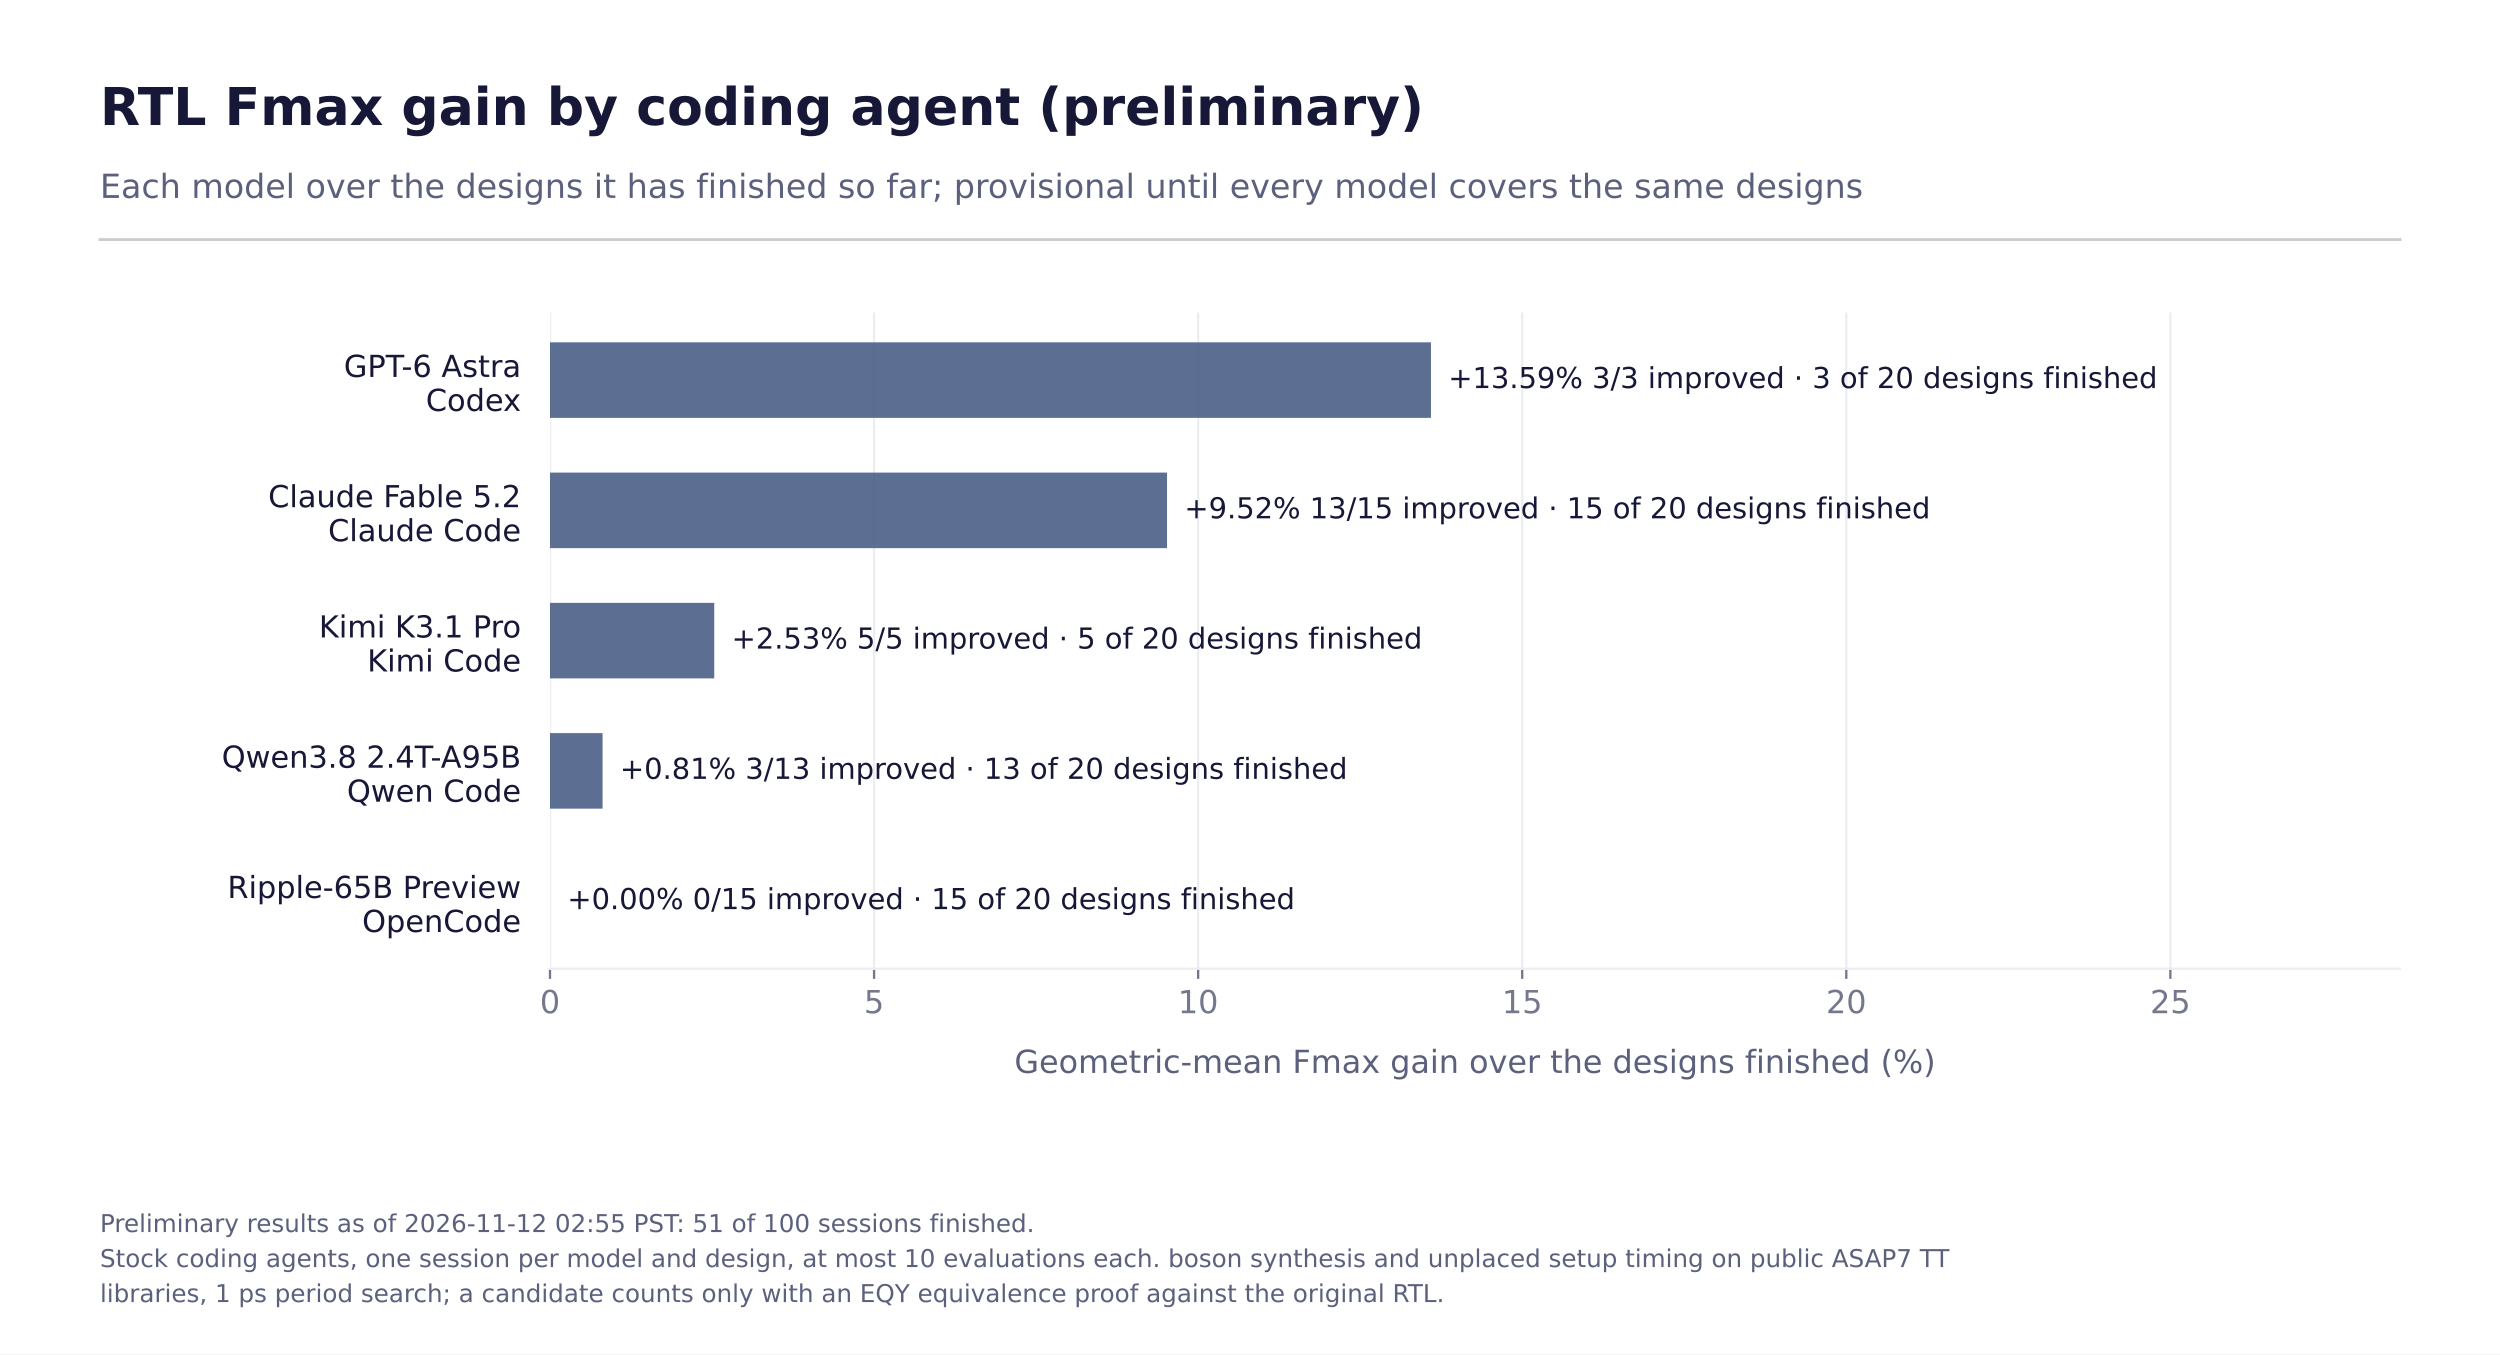
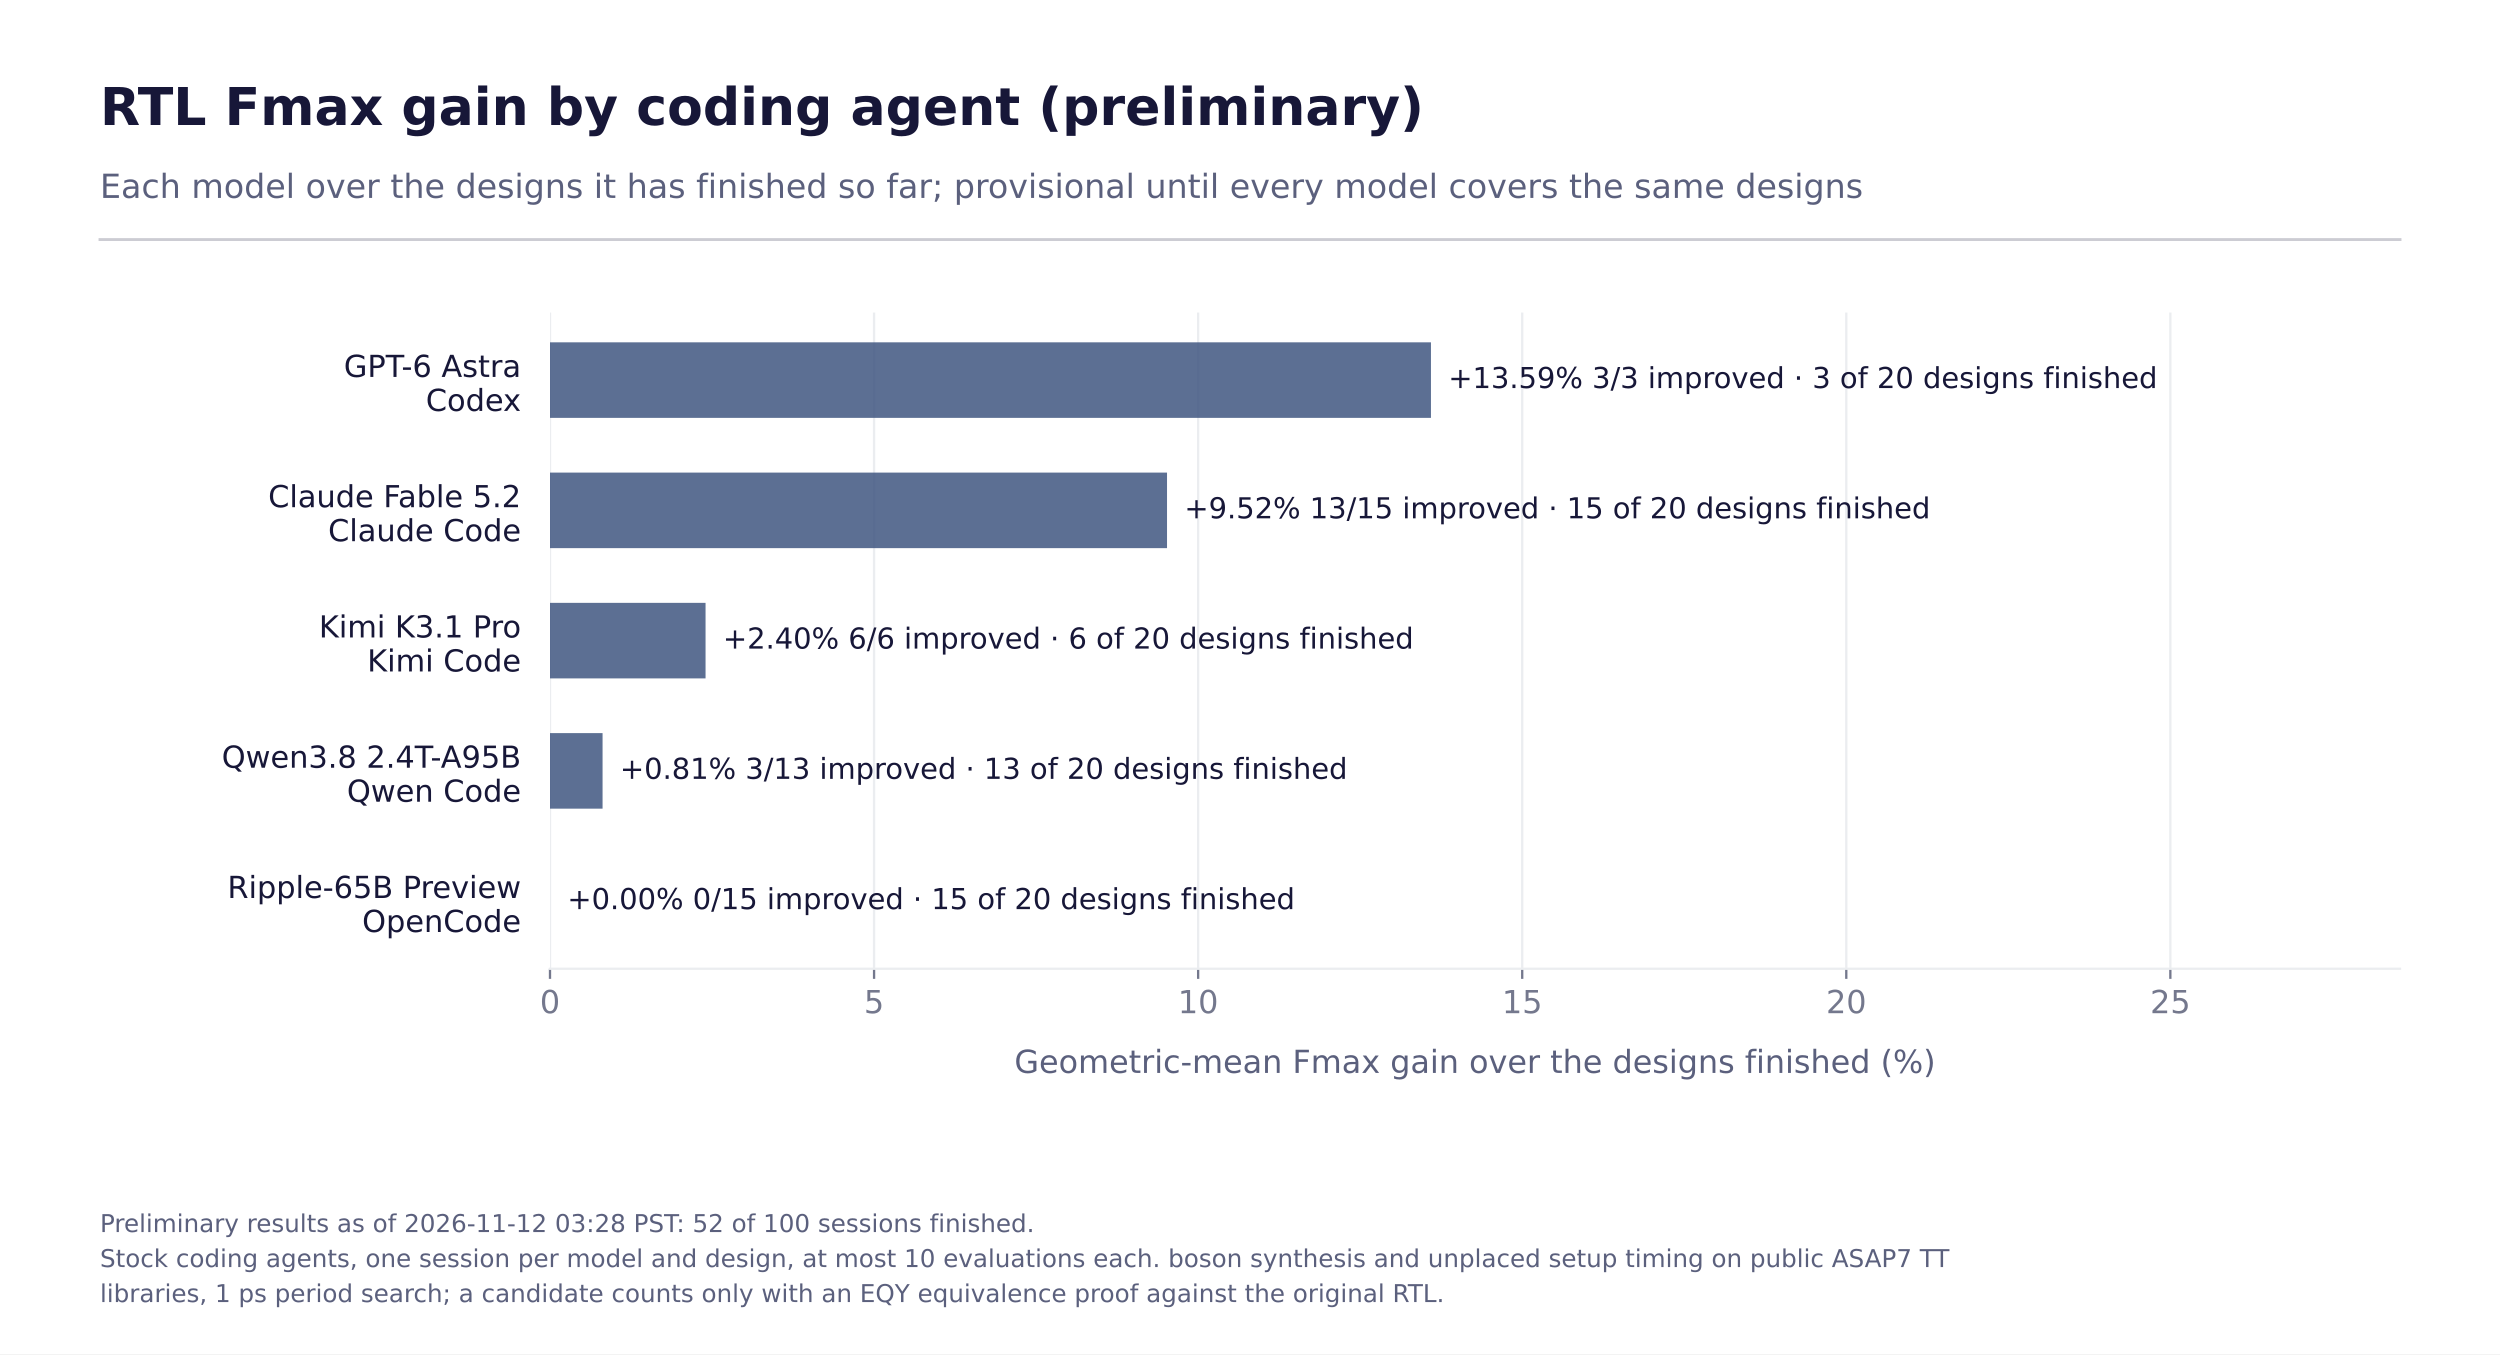
<svg xmlns="http://www.w3.org/2000/svg" xmlns:xlink="http://www.w3.org/1999/xlink" width="864pt" height="468pt" viewBox="0 0 864 468" version="1.1">
  <defs>
    <style type="text/css">*{stroke-linejoin: round; stroke-linecap: butt}</style>
  </defs>
  <g id="figure_1">
    <g id="patch_1">
      <path d="M 0 468  L 864 468  L 864 0  L 0 0  z " style="fill: #ffffff" />
    </g>
    <g id="axes_1">
      <g id="patch_2">
        <path d="M 190.08 334.8  L 829.44 334.8  L 829.44 108  L 190.08 108  z " style="fill: #ffffff" />
      </g>
      <g id="matplotlib.axis_1">
        <g id="xtick_1">
          <g id="line2d_1">
            <path d="M 190.08 334.8  L 190.08 108  " clip-path="url(#p4ebb32de9a)" style="fill: none; stroke: #ebedf0; stroke-width: 0.8; stroke-linecap: square" />
          </g>
          <g id="line2d_2">
            <defs>
              <path id="m93d353a957" d="M 0 0  L 0 3.5  " style="stroke: #74788d; stroke-width: 0.8" />
            </defs>
            <g>
              <use xlink:href="#m93d353a957" x="190.08" y="334.8" style="fill: #74788d; stroke: #74788d; stroke-width: 0.8" />
            </g>
          </g>
          <g id="text_1">
            <text style="fill: #74788d; font: 11px 'DejaVu Sans'; text-anchor: middle" x="190.08" y="350.158" transform="rotate(-0 190.08 350.1583)">0</text>
          </g>
        </g>
        <g id="xtick_2">
          <g id="line2d_3">
            <path d="M 302.079 334.8  L 302.079 108  " clip-path="url(#p4ebb32de9a)" style="fill: none; stroke: #ebedf0; stroke-width: 0.8; stroke-linecap: square" />
          </g>
          <g id="line2d_4">
            <g>
              <use xlink:href="#m93d353a957" x="302.079" y="334.8" style="fill: #74788d; stroke: #74788d; stroke-width: 0.8" />
            </g>
          </g>
          <g id="text_2">
            <text style="fill: #74788d; font: 11px 'DejaVu Sans'; text-anchor: middle" x="302.079" y="350.158" transform="rotate(-0 302.0787 350.1583)">5</text>
          </g>
        </g>
        <g id="xtick_3">
          <g id="line2d_5">
            <path d="M 414.077 334.8  L 414.077 108  " clip-path="url(#p4ebb32de9a)" style="fill: none; stroke: #ebedf0; stroke-width: 0.8; stroke-linecap: square" />
          </g>
          <g id="line2d_6">
            <g>
              <use xlink:href="#m93d353a957" x="414.077" y="334.8" style="fill: #74788d; stroke: #74788d; stroke-width: 0.8" />
            </g>
          </g>
          <g id="text_3">
            <text style="fill: #74788d; font: 11px 'DejaVu Sans'; text-anchor: middle" x="414.077" y="350.158" transform="rotate(-0 414.0773 350.1583)">10</text>
          </g>
        </g>
        <g id="xtick_4">
          <g id="line2d_7">
            <path d="M 526.076 334.8  L 526.076 108  " clip-path="url(#p4ebb32de9a)" style="fill: none; stroke: #ebedf0; stroke-width: 0.8; stroke-linecap: square" />
          </g>
          <g id="line2d_8">
            <g>
              <use xlink:href="#m93d353a957" x="526.076" y="334.8" style="fill: #74788d; stroke: #74788d; stroke-width: 0.8" />
            </g>
          </g>
          <g id="text_4">
            <text style="fill: #74788d; font: 11px 'DejaVu Sans'; text-anchor: middle" x="526.076" y="350.158" transform="rotate(-0 526.076 350.1583)">15</text>
          </g>
        </g>
        <g id="xtick_5">
          <g id="line2d_9">
            <path d="M 638.075 334.8  L 638.075 108  " clip-path="url(#p4ebb32de9a)" style="fill: none; stroke: #ebedf0; stroke-width: 0.8; stroke-linecap: square" />
          </g>
          <g id="line2d_10">
            <g>
              <use xlink:href="#m93d353a957" x="638.075" y="334.8" style="fill: #74788d; stroke: #74788d; stroke-width: 0.8" />
            </g>
          </g>
          <g id="text_5">
            <text style="fill: #74788d; font: 11px 'DejaVu Sans'; text-anchor: middle" x="638.075" y="350.158" transform="rotate(-0 638.0746 350.1583)">20</text>
          </g>
        </g>
        <g id="xtick_6">
          <g id="line2d_11">
            <path d="M 750.073 334.8  L 750.073 108  " clip-path="url(#p4ebb32de9a)" style="fill: none; stroke: #ebedf0; stroke-width: 0.8; stroke-linecap: square" />
          </g>
          <g id="line2d_12">
            <g>
              <use xlink:href="#m93d353a957" x="750.073" y="334.8" style="fill: #74788d; stroke: #74788d; stroke-width: 0.8" />
            </g>
          </g>
          <g id="text_6">
            <text style="fill: #74788d; font: 11px 'DejaVu Sans'; text-anchor: middle" x="750.073" y="350.158" transform="rotate(-0 750.0733 350.1583)">25</text>
          </g>
        </g>
        <g id="text_7">
          <text style="fill: #5b607d; font: 11px 'DejaVu Sans'; text-anchor: middle" x="509.76" y="370.804" transform="rotate(-0 509.76 370.8042)">Geometric-mean Fmax gain over the designs finished (%)</text>
        </g>
      </g>
      <g id="matplotlib.axis_2">
        <g id="ytick_1">
          <g id="line2d_13" />
          <g id="text_8">
            <text style="fill: #171738; font: 10.5px 'DejaVu Sans'" transform="translate(118.8322 130.2724)">GPT-6 Astra</text>
            <text style="fill: #171738; font: 10.5px 'DejaVu Sans'" transform="translate(147.1658 142.0301)">Codex</text>
          </g>
        </g>
        <g id="ytick_2">
          <g id="line2d_14" />
          <g id="text_9">
            <text style="fill: #171738; font: 10.5px 'DejaVu Sans'" transform="translate(92.68391 175.2903)">Claude Fable 5.2</text>
            <text style="fill: #171738; font: 10.5px 'DejaVu Sans'" transform="translate(113.3952 187.048)">Claude Code</text>
          </g>
        </g>
        <g id="ytick_3">
          <g id="line2d_15" />
          <g id="text_10">
            <text style="fill: #171738; font: 10.5px 'DejaVu Sans'" transform="translate(110.2222 220.3082)">Kimi K3.1 Pro</text>
            <text style="fill: #171738; font: 10.5px 'DejaVu Sans'" transform="translate(126.9123 232.0659)">Kimi Code</text>
          </g>
        </g>
        <g id="ytick_4">
          <g id="line2d_16" />
          <g id="text_11">
            <text style="fill: #171738; font: 10.5px 'DejaVu Sans'" transform="translate(76.62383 265.326)">Qwen3.8 2.4T-A95B</text>
            <text style="fill: #171738; font: 10.5px 'DejaVu Sans'" transform="translate(119.892 277.0837)">Qwen Code</text>
          </g>
        </g>
        <g id="ytick_5">
          <g id="line2d_17" />
          <g id="text_12">
            <text style="fill: #171738; font: 10.5px 'DejaVu Sans'" transform="translate(78.59914 310.3439)">Ripple-65B Preview</text>
            <text style="fill: #171738; font: 10.5px 'DejaVu Sans'" transform="translate(125.1502 322.1016)">OpenCode</text>
          </g>
        </g>
      </g>
      <g id="patch_3">
        <path d="M 190.08 118.309  L 494.537 118.309  L 494.537 144.419  L 190.08 144.419  z " clip-path="url(#p4ebb32de9a)" style="fill: #3f5680; opacity: 0.85" />
      </g>
      <g id="patch_4">
        <path d="M 190.08 163.327  L 403.325 163.327  L 403.325 189.437  L 190.08 189.437  z " clip-path="url(#p4ebb32de9a)" style="fill: #3f5680; opacity: 0.85" />
      </g>
      <g id="patch_5">
-         <path d="M 190.08 208.345  L 246.841 208.345  L 246.841 234.455  L 190.08 234.455  z " clip-path="url(#p4ebb32de9a)" style="fill: #3f5680; opacity: 0.85" />
+         <path d="M 190.08 208.345  L 243.839 208.345  L 243.839 234.455  L 190.08 234.455  z " clip-path="url(#p4ebb32de9a)" style="fill: #3f5680; opacity: 0.85" />
      </g>
      <g id="patch_6">
        <path d="M 190.08 253.363  L 208.246 253.363  L 208.246 279.473  L 190.08 279.473  z " clip-path="url(#p4ebb32de9a)" style="fill: #3f5680; opacity: 0.85" />
      </g>
      <g id="patch_7">
        <path d="M 190.08 298.381  L 190.08 298.381  L 190.08 324.491  L 190.08 324.491  z " clip-path="url(#p4ebb32de9a)" style="fill: #3f5680; opacity: 0.85" />
      </g>
      <g id="patch_8">
        <path d="M 190.08 334.8  L 829.44 334.8  " style="fill: none; stroke: #ebedf0; stroke-width: 0.8; stroke-linejoin: miter; stroke-linecap: square" />
      </g>
      <g id="text_13">
        <text style="fill: #171738; font: 10px 'DejaVu Sans'; text-anchor: start" x="500.537" y="134.124" transform="rotate(-0 500.5371 134.1236)">+13.59%   3/3 improved · 3 of 20 designs finished</text>
      </g>
      <g id="text_14">
        <text style="fill: #171738; font: 10px 'DejaVu Sans'; text-anchor: start" x="409.325" y="179.142" transform="rotate(-0 409.3254 179.1415)">+9.52%   13/15 improved · 15 of 20 designs finished</text>
      </g>
      <g id="text_15">
-         <text style="fill: #171738; font: 10px 'DejaVu Sans'; text-anchor: start" x="252.841" y="224.159" transform="rotate(-0 252.8409 224.1594)">+2.53%   5/5 improved · 5 of 20 designs finished</text>
+         <text style="fill: #171738; font: 10px 'DejaVu Sans'; text-anchor: start" x="249.839" y="224.159" transform="rotate(-0 249.8394 224.1594)">+2.40%   6/6 improved · 6 of 20 designs finished</text>
      </g>
      <g id="text_16">
        <text style="fill: #171738; font: 10px 'DejaVu Sans'; text-anchor: start" x="214.246" y="269.177" transform="rotate(-0 214.2462 269.1772)">+0.81%   3/13 improved · 13 of 20 designs finished</text>
      </g>
      <g id="text_17">
        <text style="fill: #171738; font: 10px 'DejaVu Sans'; text-anchor: start" x="196.08" y="314.195" transform="rotate(-0 196.08 314.1951)">+0.00%   0/15 improved · 15 of 20 designs finished</text>
      </g>
    </g>
    <g id="line2d_18">
      <path d="M 34.56 82.8  L 829.44 82.8  " style="fill: none; stroke: #171738; stroke-opacity: 0.22; stroke-linecap: square" />
    </g>
    <g id="text_18">
      <text style="fill: #171738; font: 700 18px 'DejaVu Sans'; text-anchor: start" x="34.56" y="43.2" transform="rotate(-0 34.56 43.2)">RTL Fmax gain by coding agent (preliminary)</text>
    </g>
    <g id="text_19">
      <text style="fill: #5b607d; font: 11.5px 'DejaVu Sans'; text-anchor: start" x="34.56" y="68.4" transform="rotate(-0 34.56 68.4)">Each model over the designs it has finished so far; provisional until every model covers the same designs</text>
    </g>
    <g id="text_20">
-       <text style="fill: #5b607d; font: 8.5px 'DejaVu Sans'" transform="translate(34.56 425.7968)">Preliminary results as of 2026-11-12 02:55 PST: 51 of 100 sessions finished.</text>
+       <text style="fill: #5b607d; font: 8.5px 'DejaVu Sans'" transform="translate(34.56 425.7968)">Preliminary results as of 2026-11-12 03:28 PST: 52 of 100 sessions finished.</text>
      <text style="fill: #5b607d; font: 8.5px 'DejaVu Sans'" transform="translate(34.56 437.8984)">Stock coding agents, one session per model and design, at most 10 evaluations each. boson synthesis and unplaced setup timing on public ASAP7 TT</text>
      <text style="fill: #5b607d; font: 8.5px 'DejaVu Sans'" transform="translate(34.56 450)">libraries, 1 ps period search; a candidate counts only with an EQY equivalence proof against the original RTL.</text>
    </g>
  </g>
  <defs>
    <clipPath id="p4ebb32de9a">
      <rect x="190.08" y="108" width="639.36" height="226.8" />
    </clipPath>
  </defs>
</svg>
